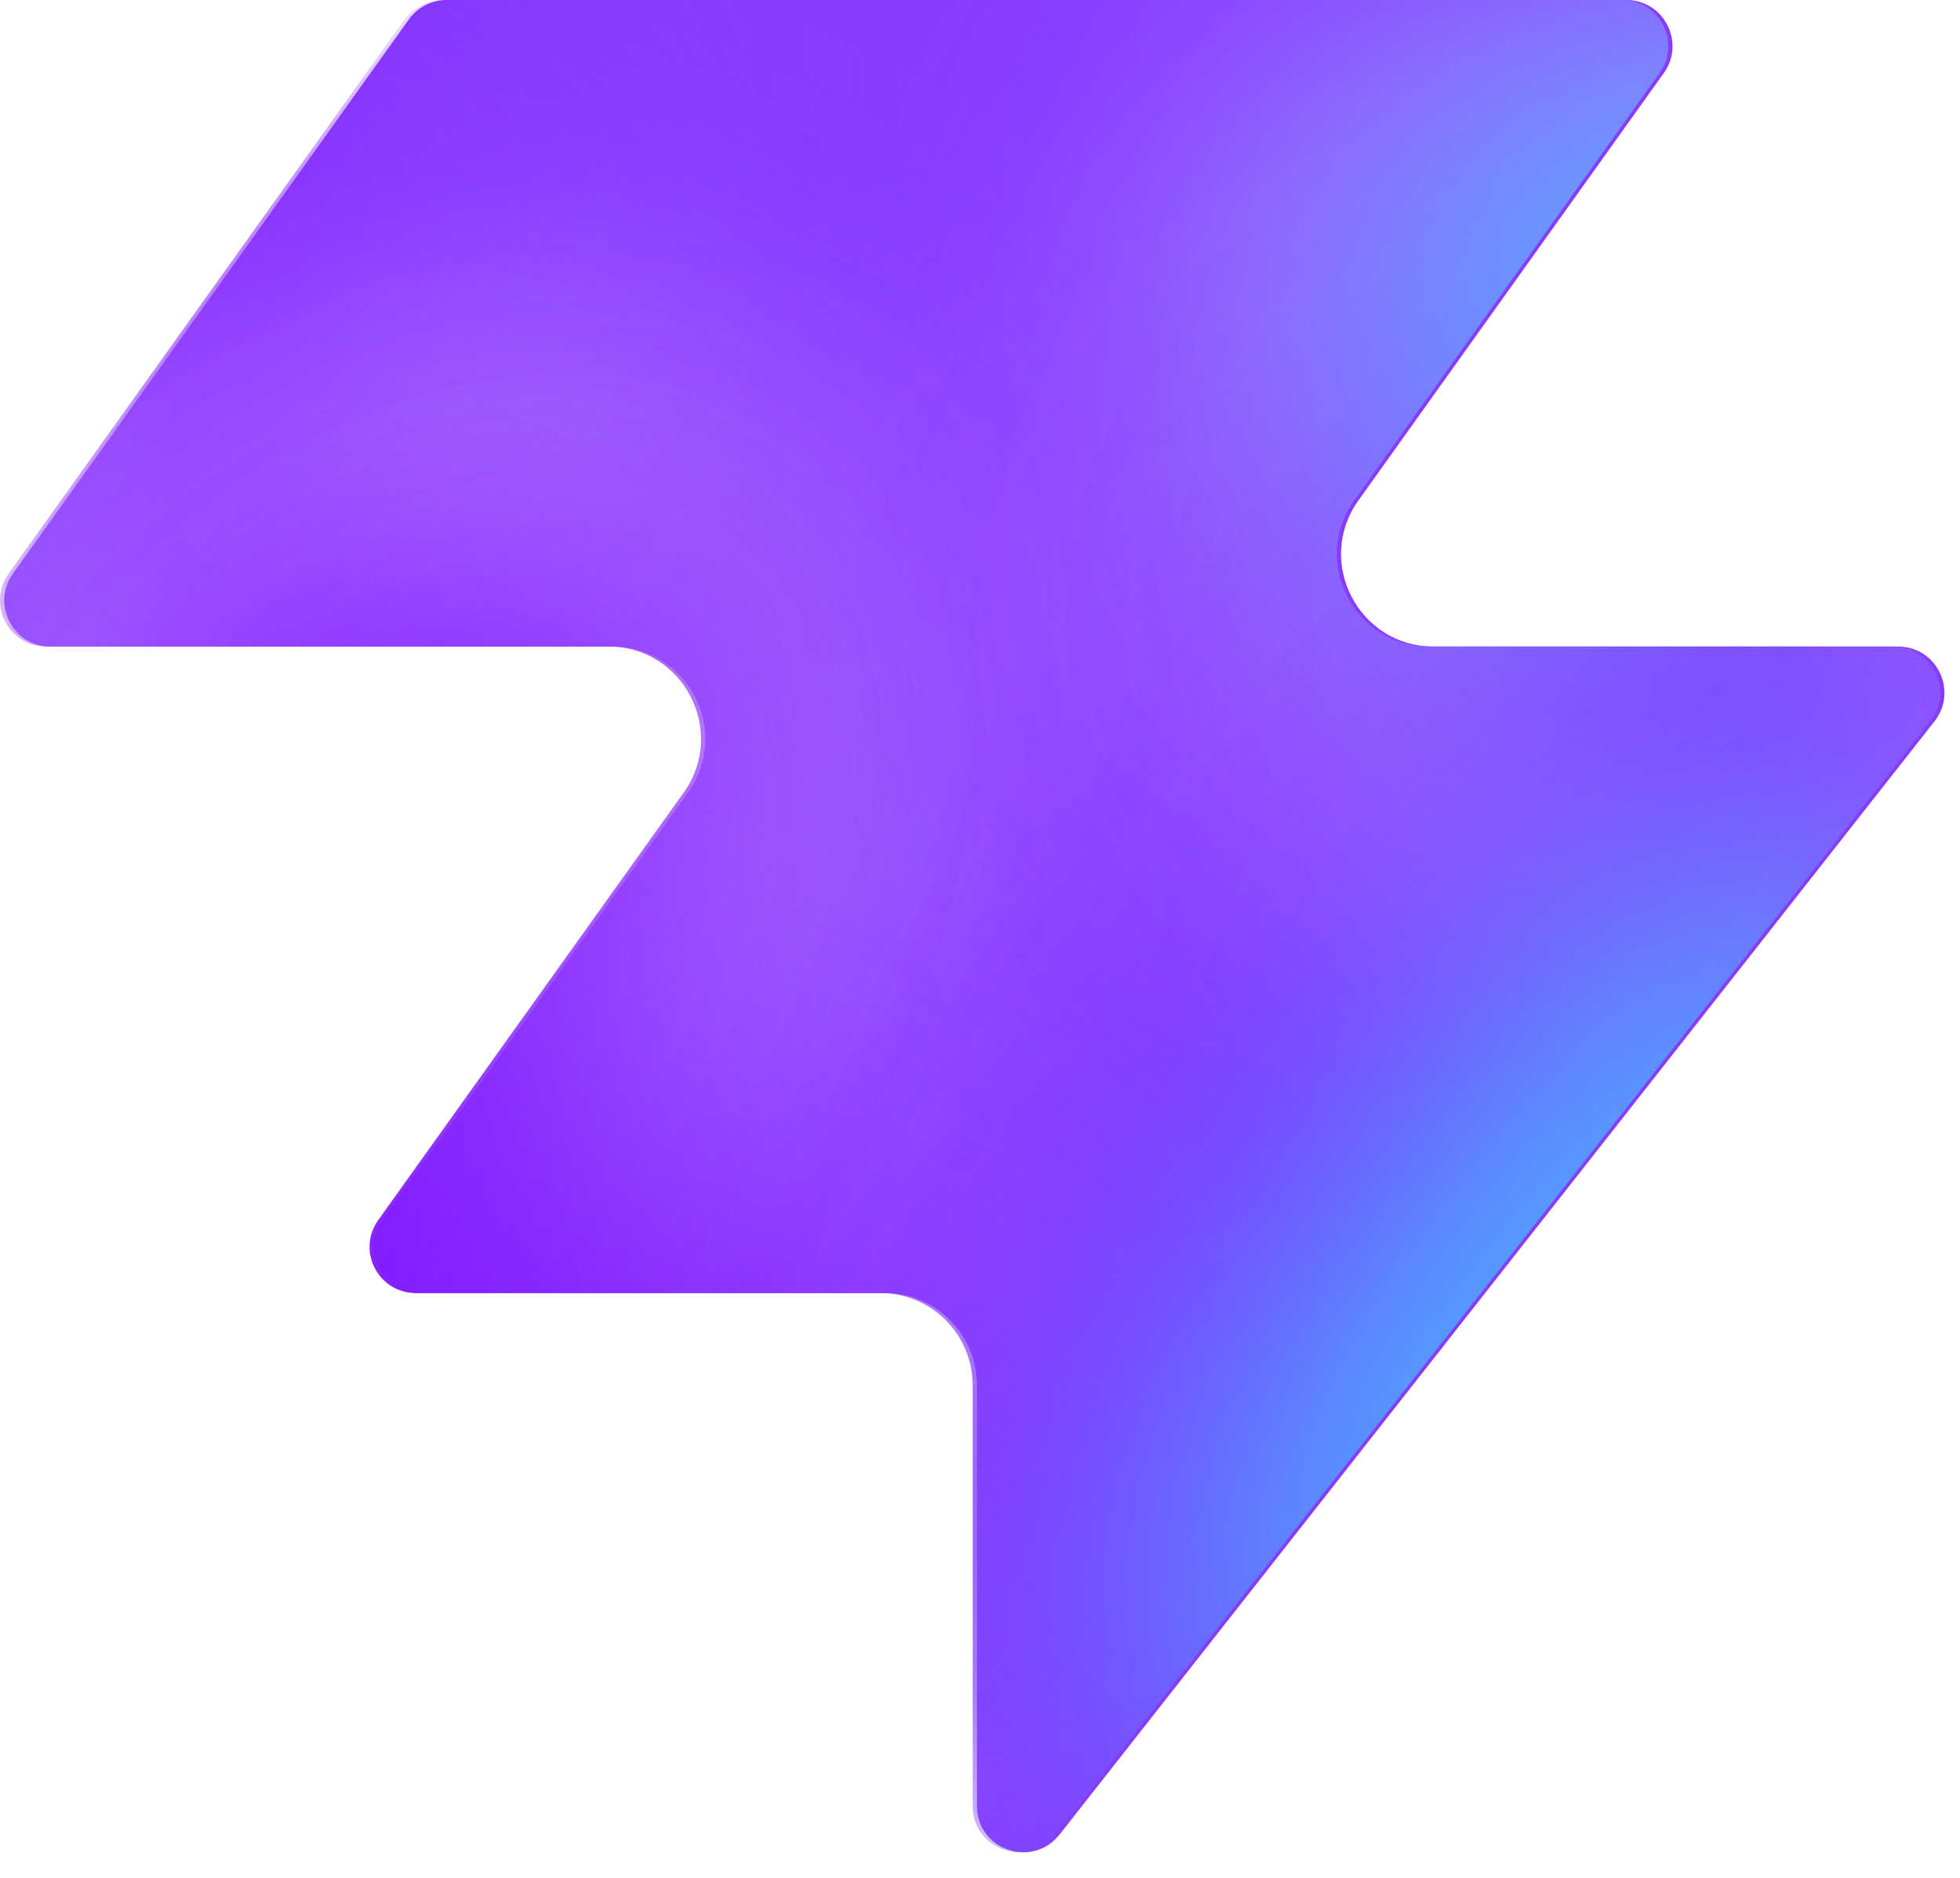
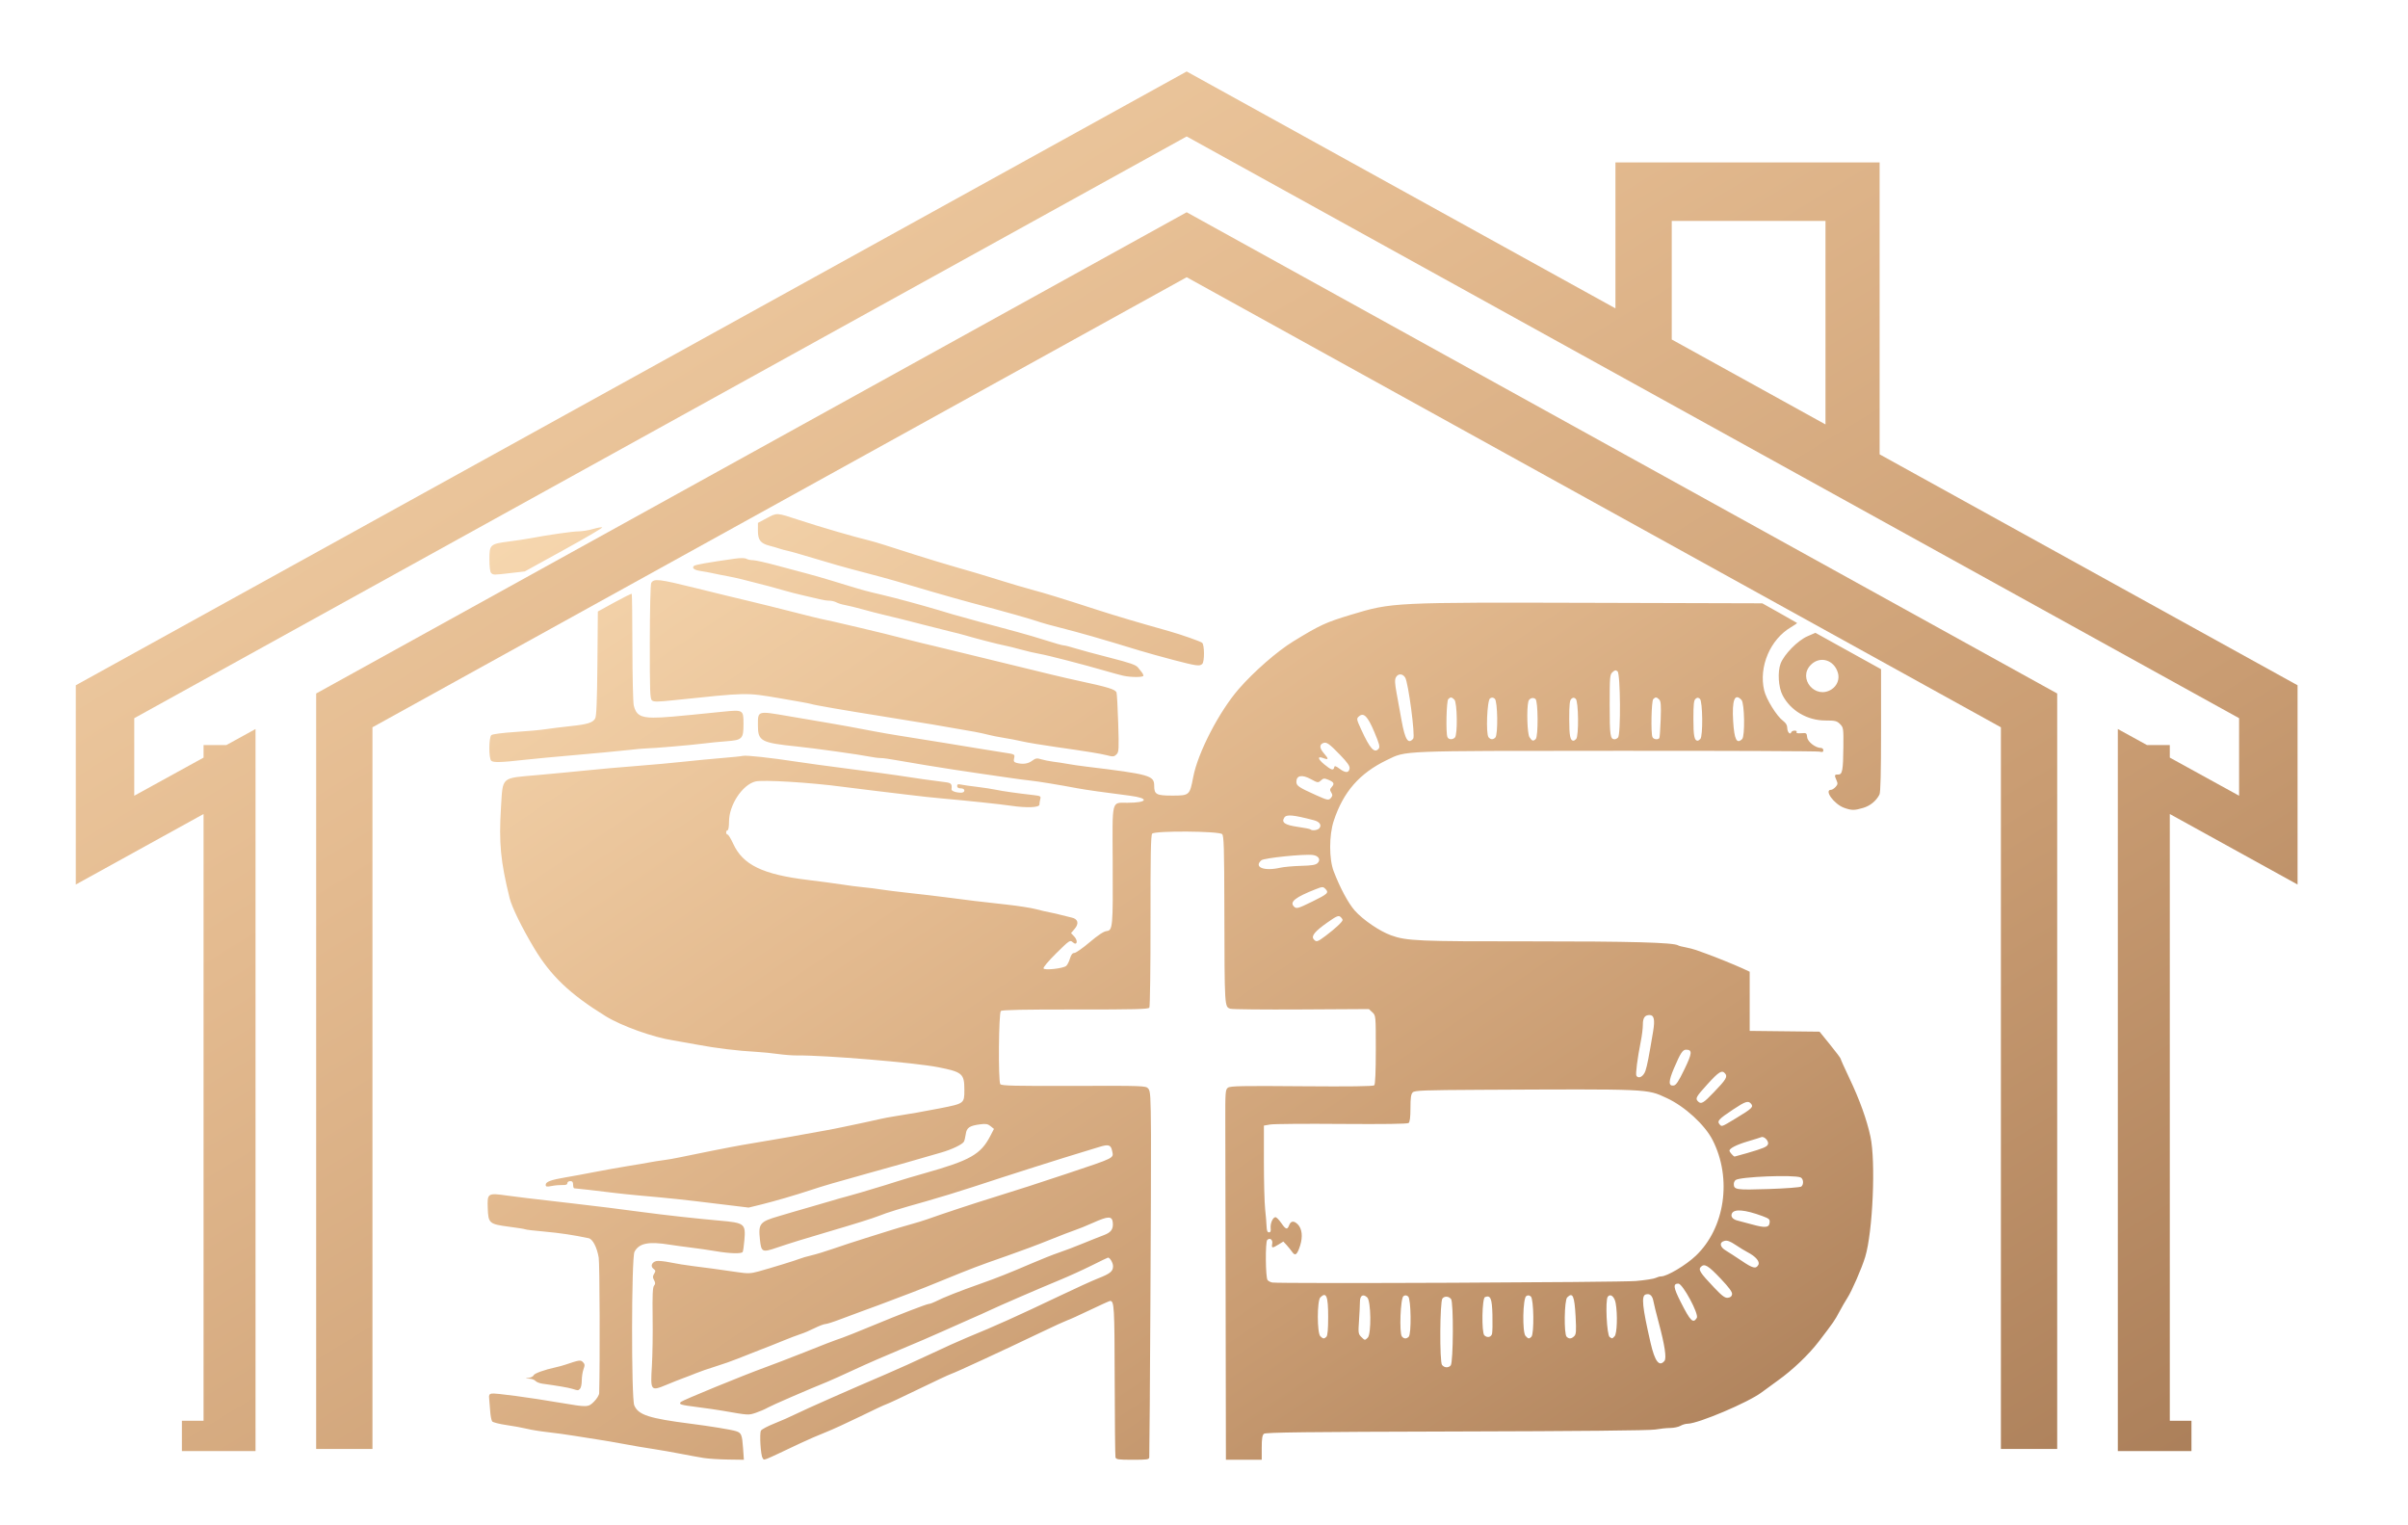
- <svg xmlns="http://www.w3.org/2000/svg" width="48" height="46" fill="none" viewBox="0 0 48 46">
-   <path fill="#863bff" d="M25.946 44.938c-.664.845-2.021.375-2.021-.698V33.937a2.26 2.26 0 0 0-2.262-2.262H10.287c-.92 0-1.456-1.04-.92-1.788l7.48-10.471c1.07-1.497 0-3.578-1.842-3.578H1.237c-.92 0-1.456-1.04-.92-1.788L10.013.474c.214-.297.556-.474.92-.474h28.894c.92 0 1.456 1.04.92 1.788l-7.48 10.471c-1.07 1.498 0 3.579 1.842 3.579h11.377c.943 0 1.473 1.088.89 1.83L25.947 44.94z" style="fill:#863bff;fill:color(display-p3 .525 .23 1);fill-opacity:1" />
-   <mask id="a" width="48" height="46" x="0" y="0" maskUnits="userSpaceOnUse" style="mask-type:alpha">
-     <path fill="#000" d="M25.842 44.938c-.664.844-2.021.375-2.021-.698V33.937a2.26 2.26 0 0 0-2.262-2.262H10.183c-.92 0-1.456-1.04-.92-1.788l7.48-10.471c1.07-1.498 0-3.579-1.842-3.579H1.133c-.92 0-1.456-1.04-.92-1.787L9.91.473c.214-.297.556-.474.92-.474h28.894c.92 0 1.456 1.04.92 1.788l-7.48 10.471c-1.07 1.498 0 3.578 1.842 3.578h11.377c.943 0 1.473 1.088.89 1.832L25.843 44.94z" style="fill:#000;fill-opacity:1" />
-   </mask>
-   <g mask="url(#a)">
-     <g filter="url(#b)">
-       <ellipse cx="5.508" cy="14.704" fill="#ede6ff" rx="5.508" ry="14.704" style="fill:#ede6ff;fill:color(display-p3 .927 .903 1);fill-opacity:1" transform="matrix(.00324 1 1 -.00324 -4.47 31.516)" />
-     </g>
-     <g filter="url(#c)">
-       <ellipse cx="10.399" cy="29.851" fill="#ede6ff" rx="10.399" ry="29.851" style="fill:#ede6ff;fill:color(display-p3 .927 .903 1);fill-opacity:1" transform="matrix(.00324 1 1 -.00324 -39.328 7.883)" />
-     </g>
-     <g filter="url(#d)">
-       <ellipse cx="5.508" cy="30.487" fill="#7e14ff" rx="5.508" ry="30.487" style="fill:#7e14ff;fill:color(display-p3 .492 .077 1);fill-opacity:1" transform="rotate(89.814 -25.913 -14.639)scale(1 -1)" />
-     </g>
-     <g filter="url(#e)">
-       <ellipse cx="5.508" cy="30.599" fill="#7e14ff" rx="5.508" ry="30.599" style="fill:#7e14ff;fill:color(display-p3 .492 .077 1);fill-opacity:1" transform="rotate(89.814 -32.644 -3.334)scale(1 -1)" />
-     </g>
-     <g filter="url(#f)">
-       <ellipse cx="5.508" cy="30.599" fill="#7e14ff" rx="5.508" ry="30.599" style="fill:#7e14ff;fill:color(display-p3 .492 .077 1);fill-opacity:1" transform="matrix(.00324 1 1 -.00324 -34.34 30.47)" />
-     </g>
-     <g filter="url(#g)">
-       <ellipse cx="14.072" cy="22.078" fill="#ede6ff" rx="14.072" ry="22.078" style="fill:#ede6ff;fill:color(display-p3 .927 .903 1);fill-opacity:1" transform="rotate(93.35 24.506 48.493)scale(-1 1)" />
-     </g>
-     <g filter="url(#h)">
-       <ellipse cx="3.47" cy="21.501" fill="#7e14ff" rx="3.47" ry="21.501" style="fill:#7e14ff;fill:color(display-p3 .492 .077 1);fill-opacity:1" transform="rotate(89.009 28.708 47.59)scale(-1 1)" />
-     </g>
-     <g filter="url(#i)">
-       <ellipse cx="3.47" cy="21.501" fill="#7e14ff" rx="3.47" ry="21.501" style="fill:#7e14ff;fill:color(display-p3 .492 .077 1);fill-opacity:1" transform="rotate(89.009 28.708 47.59)scale(-1 1)" />
-     </g>
-     <g filter="url(#j)">
-       <ellipse cx=".387" cy="8.972" fill="#7e14ff" rx="4.407" ry="29.108" style="fill:#7e14ff;fill:color(display-p3 .492 .077 1);fill-opacity:1" transform="rotate(39.51 .387 8.972)" />
-     </g>
-     <g filter="url(#k)">
-       <ellipse cx="47.523" cy="-6.092" fill="#7e14ff" rx="4.407" ry="29.108" style="fill:#7e14ff;fill:color(display-p3 .492 .077 1);fill-opacity:1" transform="rotate(37.892 47.523 -6.092)" />
-     </g>
-     <g filter="url(#l)">
-       <ellipse cx="41.412" cy="6.333" fill="#47bfff" rx="5.971" ry="9.665" style="fill:#47bfff;fill:color(display-p3 .28 .748 1);fill-opacity:1" transform="rotate(37.892 41.412 6.333)" />
-     </g>
-     <g filter="url(#m)">
-       <ellipse cx="-1.879" cy="38.332" fill="#7e14ff" rx="4.407" ry="29.108" style="fill:#7e14ff;fill:color(display-p3 .492 .077 1);fill-opacity:1" transform="rotate(37.892 -1.88 38.332)" />
-     </g>
-     <g filter="url(#n)">
-       <ellipse cx="-1.879" cy="38.332" fill="#7e14ff" rx="4.407" ry="29.108" style="fill:#7e14ff;fill:color(display-p3 .492 .077 1);fill-opacity:1" transform="rotate(37.892 -1.88 38.332)" />
-     </g>
-     <g filter="url(#o)">
-       <ellipse cx="35.651" cy="29.907" fill="#7e14ff" rx="4.407" ry="29.108" style="fill:#7e14ff;fill:color(display-p3 .492 .077 1);fill-opacity:1" transform="rotate(37.892 35.651 29.907)" />
-     </g>
-     <g filter="url(#p)">
-       <ellipse cx="38.418" cy="32.4" fill="#47bfff" rx="5.971" ry="15.297" style="fill:#47bfff;fill:color(display-p3 .28 .748 1);fill-opacity:1" transform="rotate(37.892 38.418 32.4)" />
-     </g>
-   </g>
+ <svg xmlns="http://www.w3.org/2000/svg" viewBox="0 0 556 352" role="img" aria-label="Steadfast Solutions">
  <defs>
-     <filter id="b" width="60.045" height="41.654" x="-19.77" y="16.149" color-interpolation-filters="sRGB" filterUnits="userSpaceOnUse">
-       <feFlood flood-opacity="0" result="BackgroundImageFix" />
-       <feBlend in="SourceGraphic" in2="BackgroundImageFix" result="shape" />
-       <feGaussianBlur result="effect1_foregroundBlur_2002_17158" stdDeviation="7.659" />
-     </filter>
-     <filter id="c" width="90.34" height="51.437" x="-54.613" y="-7.533" color-interpolation-filters="sRGB" filterUnits="userSpaceOnUse">
-       <feFlood flood-opacity="0" result="BackgroundImageFix" />
-       <feBlend in="SourceGraphic" in2="BackgroundImageFix" result="shape" />
-       <feGaussianBlur result="effect1_foregroundBlur_2002_17158" stdDeviation="7.659" />
-     </filter>
-     <filter id="d" width="79.355" height="29.4" x="-49.64" y="2.03" color-interpolation-filters="sRGB" filterUnits="userSpaceOnUse">
-       <feFlood flood-opacity="0" result="BackgroundImageFix" />
-       <feBlend in="SourceGraphic" in2="BackgroundImageFix" result="shape" />
-       <feGaussianBlur result="effect1_foregroundBlur_2002_17158" stdDeviation="4.596" />
-     </filter>
-     <filter id="e" width="79.579" height="29.4" x="-45.045" y="20.029" color-interpolation-filters="sRGB" filterUnits="userSpaceOnUse">
-       <feFlood flood-opacity="0" result="BackgroundImageFix" />
-       <feBlend in="SourceGraphic" in2="BackgroundImageFix" result="shape" />
-       <feGaussianBlur result="effect1_foregroundBlur_2002_17158" stdDeviation="4.596" />
-     </filter>
-     <filter id="f" width="79.579" height="29.4" x="-43.513" y="21.178" color-interpolation-filters="sRGB" filterUnits="userSpaceOnUse">
-       <feFlood flood-opacity="0" result="BackgroundImageFix" />
-       <feBlend in="SourceGraphic" in2="BackgroundImageFix" result="shape" />
-       <feGaussianBlur result="effect1_foregroundBlur_2002_17158" stdDeviation="4.596" />
-     </filter>
-     <filter id="g" width="74.749" height="58.852" x="15.756" y="-17.901" color-interpolation-filters="sRGB" filterUnits="userSpaceOnUse">
-       <feFlood flood-opacity="0" result="BackgroundImageFix" />
-       <feBlend in="SourceGraphic" in2="BackgroundImageFix" result="shape" />
-       <feGaussianBlur result="effect1_foregroundBlur_2002_17158" stdDeviation="7.659" />
-     </filter>
-     <filter id="h" width="61.377" height="25.362" x="23.548" y="2.284" color-interpolation-filters="sRGB" filterUnits="userSpaceOnUse">
-       <feFlood flood-opacity="0" result="BackgroundImageFix" />
-       <feBlend in="SourceGraphic" in2="BackgroundImageFix" result="shape" />
-       <feGaussianBlur result="effect1_foregroundBlur_2002_17158" stdDeviation="4.596" />
-     </filter>
-     <filter id="i" width="61.377" height="25.362" x="23.548" y="2.284" color-interpolation-filters="sRGB" filterUnits="userSpaceOnUse">
-       <feFlood flood-opacity="0" result="BackgroundImageFix" />
-       <feBlend in="SourceGraphic" in2="BackgroundImageFix" result="shape" />
-       <feGaussianBlur result="effect1_foregroundBlur_2002_17158" stdDeviation="4.596" />
-     </filter>
-     <filter id="j" width="56.045" height="63.649" x="-27.636" y="-22.853" color-interpolation-filters="sRGB" filterUnits="userSpaceOnUse">
-       <feFlood flood-opacity="0" result="BackgroundImageFix" />
-       <feBlend in="SourceGraphic" in2="BackgroundImageFix" result="shape" />
-       <feGaussianBlur result="effect1_foregroundBlur_2002_17158" stdDeviation="4.596" />
-     </filter>
-     <filter id="k" width="54.814" height="64.646" x="20.116" y="-38.415" color-interpolation-filters="sRGB" filterUnits="userSpaceOnUse">
-       <feFlood flood-opacity="0" result="BackgroundImageFix" />
-       <feBlend in="SourceGraphic" in2="BackgroundImageFix" result="shape" />
-       <feGaussianBlur result="effect1_foregroundBlur_2002_17158" stdDeviation="4.596" />
-     </filter>
-     <filter id="l" width="33.541" height="35.313" x="24.641" y="-11.323" color-interpolation-filters="sRGB" filterUnits="userSpaceOnUse">
-       <feFlood flood-opacity="0" result="BackgroundImageFix" />
-       <feBlend in="SourceGraphic" in2="BackgroundImageFix" result="shape" />
-       <feGaussianBlur result="effect1_foregroundBlur_2002_17158" stdDeviation="4.596" />
-     </filter>
-     <filter id="m" width="54.814" height="64.646" x="-29.286" y="6.009" color-interpolation-filters="sRGB" filterUnits="userSpaceOnUse">
-       <feFlood flood-opacity="0" result="BackgroundImageFix" />
-       <feBlend in="SourceGraphic" in2="BackgroundImageFix" result="shape" />
-       <feGaussianBlur result="effect1_foregroundBlur_2002_17158" stdDeviation="4.596" />
-     </filter>
-     <filter id="n" width="54.814" height="64.646" x="-29.286" y="6.009" color-interpolation-filters="sRGB" filterUnits="userSpaceOnUse">
-       <feFlood flood-opacity="0" result="BackgroundImageFix" />
-       <feBlend in="SourceGraphic" in2="BackgroundImageFix" result="shape" />
-       <feGaussianBlur result="effect1_foregroundBlur_2002_17158" stdDeviation="4.596" />
-     </filter>
-     <filter id="o" width="54.814" height="64.646" x="8.244" y="-2.416" color-interpolation-filters="sRGB" filterUnits="userSpaceOnUse">
-       <feFlood flood-opacity="0" result="BackgroundImageFix" />
-       <feBlend in="SourceGraphic" in2="BackgroundImageFix" result="shape" />
-       <feGaussianBlur result="effect1_foregroundBlur_2002_17158" stdDeviation="4.596" />
-     </filter>
-     <filter id="p" width="39.409" height="43.623" x="18.713" y="10.588" color-interpolation-filters="sRGB" filterUnits="userSpaceOnUse">
-       <feFlood flood-opacity="0" result="BackgroundImageFix" />
-       <feBlend in="SourceGraphic" in2="BackgroundImageFix" result="shape" />
-       <feGaussianBlur result="effect1_foregroundBlur_2002_17158" stdDeviation="4.596" />
-     </filter>
+     <linearGradient id="foil" x1="0" y1="0" x2="1" y2="1">
+       <stop offset="0" stop-color="#F7D8B0" />
+       <stop offset=".35" stop-color="#E4BB90" />
+       <stop offset=".7" stop-color="#C99C72" />
+       <stop offset="1" stop-color="#A97D58" />
+     </linearGradient>
+     <linearGradient id="plateFoil" x1="0" y1="0" x2="0" y2="1">
+       <stop offset="0" stop-color="#F3D2A8" />
+       <stop offset=".55" stop-color="#DDB287" />
+       <stop offset="1" stop-color="#B88B63" />
+     </linearGradient>
  </defs>
+   <path fill="url(#foil)" d="M274.0 31.5L31.0 165.8L31.0 183.7L59.0 168.3L59.0 181.3L17.5 204.2L17.5 158.2L274.0 16.5ZM274.0 16.5L530.5 158.2L530.5 204.2L489.0 181.3L489.0 168.3L517.0 183.7L517.0 165.8L274.0 31.5ZM274.0 64.0L86.0 167.9L86.0 334.5L73.0 334.5L73.0 160.1L274.0 49.0ZM274.0 49.0L475.0 160.1L475.0 334.5L462.0 334.5L462.0 167.9L274.0 64.0ZM47.0 172.0L59.0 172.0L59.0 335.0L47.0 335.0ZM501.0 335.0L489.0 335.0L489.0 172.0L501.0 172.0ZM42.0 328.0L59.0 328.0L59.0 335.0L42.0 335.0ZM506.0 335.0L489.0 335.0L489.0 328.0L506.0 328.0ZM373.0 37.5L386.0 37.5L386.0 82.0L373.0 82.0ZM421.5 37.5L434.0 37.5L434.0 110.0L421.5 110.0ZM373.0 37.5L434.0 37.5L434.0 51.0L373.0 51.0Z" />
+   <path fill="url(#foil)" fill-rule="evenodd" d="M162.50 336.59C161.40 336.41 159.00 335.98 157.17 335.62C155.33 335.26 152.48 334.76 150.83 334.51C149.18 334.27 146.18 333.76 144.17 333.38C142.15 333.00 139.45 332.54 138.17 332.35C136.88 332.16 134.41 331.77 132.67 331.48C130.92 331.19 128.15 330.81 126.50 330.63C124.85 330.45 122.67 330.10 121.67 329.85C120.66 329.60 118.52 329.21 116.91 328.98C115.31 328.75 113.84 328.37 113.65 328.15C113.46 327.92 113.24 326.78 113.17 325.62C113.09 324.45 112.98 323.13 112.93 322.68C112.86 322.08 113.01 321.82 113.50 321.72C114.29 321.56 122.23 322.62 129.67 323.89C135.62 324.90 135.84 324.90 137.16 323.57C137.81 322.93 138.34 322.05 138.35 321.62C138.55 314.32 138.47 291.70 138.24 290.34C137.84 287.96 136.86 286.05 135.91 285.85C132.58 285.14 129.21 284.63 125.68 284.32C123.40 284.12 121.42 283.89 121.29 283.80C121.15 283.72 119.44 283.44 117.47 283.19C112.95 282.59 112.74 282.41 112.62 278.90C112.49 275.43 112.59 275.37 117.17 276.02C119.37 276.33 122.55 276.71 132.33 277.83C137.58 278.43 143.40 279.15 148.33 279.82C153.48 280.51 160.50 281.29 166.12 281.79C171.94 282.30 172.19 282.50 171.88 286.28C171.76 287.62 171.59 288.86 171.48 289.03C171.21 289.48 168.47 289.40 165.29 288.85C163.76 288.59 161.15 288.21 159.50 288.01C157.85 287.81 155.67 287.51 154.67 287.35C149.76 286.55 147.53 287.00 146.50 289.00C145.79 290.37 145.75 322.76 146.45 324.44C147.38 326.65 149.85 327.45 159.50 328.68C163.84 329.23 168.76 330.03 169.89 330.38C171.18 330.77 171.35 331.16 171.58 334.42L171.76 337.00L168.13 336.95C166.13 336.92 163.60 336.76 162.50 336.59ZM176.08 336.58C175.64 336.02 175.33 330.93 175.70 330.27C175.86 329.98 177.23 329.25 178.74 328.65C180.26 328.05 182.50 327.06 183.73 326.45C186.01 325.32 196.13 320.85 204.50 317.27C207.07 316.18 211.64 314.11 214.67 312.68C217.69 311.25 221.52 309.52 223.17 308.84C230.01 306.03 234.78 303.88 244.71 299.15C248.31 297.43 252.29 295.62 253.54 295.13C256.35 294.03 257.00 293.50 257.00 292.31C257.00 291.54 256.29 290.33 255.83 290.33C255.76 290.33 254.08 291.14 252.10 292.13C250.12 293.12 246.78 294.64 244.67 295.51C239.64 297.59 230.61 301.50 228.50 302.51C227.58 302.95 225.63 303.82 224.17 304.45C222.70 305.08 219.78 306.38 217.67 307.34C215.56 308.30 211.21 310.17 208.00 311.50C204.79 312.83 199.99 314.92 197.33 316.16C194.67 317.39 191.83 318.68 191.00 319.01C186.38 320.88 178.24 324.41 177.28 324.96C176.67 325.32 175.42 325.85 174.51 326.16C172.78 326.73 172.93 326.74 166.83 325.68C165.73 325.48 163.13 325.11 161.04 324.84C157.06 324.33 156.66 324.21 157.22 323.64C157.63 323.24 171.57 317.52 176.67 315.67C178.59 314.97 182.12 313.62 184.50 312.67C189.99 310.48 192.81 309.39 194.50 308.83C195.23 308.58 198.23 307.38 201.17 306.16C207.80 303.41 214.04 301.00 214.56 301.00C214.77 301.00 215.37 300.78 215.89 300.52C217.85 299.52 221.56 298.06 226.50 296.32C230.00 295.09 233.27 293.79 238.17 291.68C240.37 290.73 243.22 289.60 244.50 289.17C245.78 288.74 248.26 287.80 250.00 287.08C251.74 286.36 253.88 285.52 254.75 285.19C256.54 284.54 257.09 283.79 256.94 282.23C256.79 280.71 255.90 280.71 252.43 282.27C250.82 282.99 248.90 283.77 248.17 284.00C247.43 284.24 244.81 285.25 242.33 286.25C239.86 287.26 235.36 288.94 232.33 289.99C225.97 292.20 224.21 292.88 217.83 295.49C215.27 296.55 211.97 297.86 210.50 298.41C209.03 298.96 207.08 299.70 206.17 300.05C204.16 300.83 201.59 301.78 198.67 302.84C197.47 303.27 195.30 304.08 193.83 304.64C192.37 305.20 190.90 305.66 190.57 305.67C190.25 305.67 189.12 306.10 188.07 306.62C187.02 307.15 185.57 307.76 184.83 307.99C184.10 308.22 182.30 308.91 180.83 309.51C179.37 310.12 176.89 311.10 175.33 311.69C173.78 312.29 171.53 313.17 170.33 313.66C169.14 314.15 166.82 314.96 165.17 315.47C163.52 315.98 161.49 316.68 160.67 317.03C159.84 317.37 158.57 317.87 157.83 318.13C157.10 318.39 155.34 319.09 153.92 319.68C150.23 321.21 150.17 321.14 150.52 315.34C150.67 312.86 150.75 307.79 150.69 304.08C150.62 299.01 150.70 297.20 151.01 296.82C151.35 296.41 151.35 296.16 151.02 295.53C150.68 294.91 150.69 294.62 151.04 294.05C151.42 293.45 151.40 293.29 150.89 292.92C150.13 292.36 150.47 291.39 151.53 291.13C151.97 291.02 153.41 291.16 154.74 291.44C156.08 291.72 158.52 292.11 160.17 292.31C163.19 292.68 165.64 293.01 170.44 293.71C172.67 294.04 173.34 294.01 175.11 293.53C178.16 292.69 183.71 290.98 184.67 290.59C185.12 290.40 186.33 290.05 187.33 289.82C188.34 289.59 190.67 288.88 192.50 288.24C194.33 287.61 197.63 286.52 199.83 285.84C202.03 285.15 204.66 284.33 205.67 284.01C206.67 283.69 208.70 283.09 210.17 282.68C211.63 282.27 213.36 281.75 214.00 281.51C217.52 280.25 224.99 277.78 229.67 276.34C234.35 274.90 240.46 272.93 246.33 270.96C257.65 267.17 257.14 267.43 256.79 265.70C256.50 264.26 255.95 264.11 253.70 264.82C252.68 265.15 251.16 265.61 250.33 265.85C246.30 267.04 232.47 271.43 224.67 274.01C221.46 275.06 216.58 276.56 213.83 277.33C207.62 279.07 204.92 279.90 203.00 280.67C201.51 281.26 197.54 282.51 191.17 284.38C185.80 285.95 182.36 287.02 179.35 288.04C175.98 289.19 175.77 289.08 175.46 286.11C175.08 282.47 175.43 282.04 179.83 280.76C180.75 280.49 182.17 280.07 183.00 279.82C183.83 279.58 185.85 278.99 187.50 278.52C189.15 278.05 191.17 277.46 192.00 277.21C192.83 276.95 194.47 276.48 195.67 276.17C196.86 275.85 198.21 275.47 198.67 275.32C199.12 275.17 200.62 274.72 202.00 274.32C203.38 273.92 205.55 273.25 206.83 272.83C208.12 272.41 211.12 271.52 213.50 270.85C224.03 267.88 226.45 266.51 228.67 262.23L229.50 260.62L228.73 259.99C228.11 259.48 227.63 259.39 226.39 259.55C223.86 259.87 223.19 260.32 222.99 261.84C222.89 262.57 222.69 263.36 222.55 263.59C222.15 264.23 219.74 265.38 217.33 266.07C216.14 266.41 214.34 266.93 213.33 267.22C209.33 268.39 208.22 268.70 200.67 270.80C193.06 272.91 190.10 273.77 187.00 274.80C183.66 275.91 178.66 277.36 175.85 278.05L172.86 278.78L165.51 277.89C158.03 276.97 154.36 276.58 147.83 276.01C145.82 275.83 142.97 275.54 141.50 275.35C138.35 274.95 132.94 274.34 132.58 274.33C132.45 274.33 132.33 273.96 132.33 273.50C132.33 272.89 132.16 272.67 131.67 272.67C131.30 272.67 131.00 272.88 131.00 273.14C131.00 273.47 130.66 273.60 129.92 273.57C129.32 273.55 128.20 273.64 127.42 273.79C126.23 274.02 126.00 273.97 126.00 273.52C126.00 272.83 127.19 272.38 130.50 271.82C131.97 271.58 135.04 271.01 137.33 270.56C139.62 270.12 143.08 269.50 145.00 269.19C146.92 268.89 149.17 268.50 150.00 268.34C150.83 268.18 152.25 267.95 153.17 267.84C154.08 267.73 155.81 267.43 157.00 267.17C160.66 266.39 169.05 264.73 171.33 264.34C172.53 264.13 175.67 263.60 178.33 263.15C180.99 262.71 184.37 262.11 185.83 261.83C187.30 261.55 189.40 261.17 190.50 260.99C191.60 260.80 193.55 260.42 194.83 260.14C196.12 259.86 198.29 259.40 199.67 259.12C201.04 258.84 202.69 258.47 203.34 258.31C203.99 258.15 205.49 257.87 206.67 257.69C209.57 257.25 213.94 256.48 217.00 255.87C222.68 254.75 222.67 254.76 222.67 251.59C222.67 247.88 222.21 247.48 216.65 246.38C211.26 245.31 190.47 243.58 184.00 243.66C182.99 243.67 181.04 243.52 179.67 243.33C178.29 243.13 176.04 242.91 174.67 242.83C170.37 242.60 165.33 241.99 161.00 241.17C158.71 240.74 156.16 240.29 155.33 240.16C150.83 239.48 143.45 236.83 139.83 234.59C131.55 229.47 127.15 225.27 123.29 218.82C120.48 214.12 118.19 209.43 117.67 207.33C115.58 198.85 115.17 194.62 115.67 186.50C116.13 179.16 115.54 179.69 124.11 178.93C127.62 178.62 132.75 178.13 135.50 177.85C138.25 177.56 143.42 177.10 147.00 176.83C150.58 176.55 155.53 176.11 158.00 175.83C160.47 175.56 164.38 175.19 166.67 175.00C168.96 174.82 171.17 174.59 171.58 174.49C172.34 174.32 178.02 174.94 183.83 175.83C185.67 176.12 191.17 176.87 196.07 177.50C200.96 178.13 205.91 178.80 207.07 178.98C210.05 179.46 216.58 180.39 218.25 180.57C219.63 180.73 219.85 180.98 219.70 182.21C219.65 182.61 220.70 182.99 221.92 183.00C222.36 183.00 222.67 182.80 222.67 182.50C222.67 182.19 222.35 182.00 221.83 182.00C221.29 182.00 221.00 181.81 221.00 181.46C221.00 181.05 221.21 180.97 221.92 181.13C222.42 181.24 224.11 181.48 225.67 181.66C227.22 181.85 229.17 182.15 230.00 182.33C231.40 182.64 234.97 183.14 238.78 183.57C240.22 183.74 240.37 183.83 240.20 184.46C240.09 184.85 240.01 185.43 240.00 185.75C240.00 186.44 237.04 186.55 233.33 186.00C231.06 185.66 223.19 184.83 217.50 184.33C215.67 184.17 212.29 183.81 210.00 183.52C207.71 183.24 203.88 182.78 201.50 182.50C199.12 182.22 196.04 181.83 194.67 181.65C187.17 180.64 176.06 179.97 174.38 180.42C171.37 181.22 168.33 185.87 168.33 189.66C168.33 190.78 168.19 191.67 168.00 191.67C167.82 191.67 167.67 191.89 167.67 192.17C167.67 192.44 167.82 192.67 168.00 192.67C168.18 192.67 168.75 193.60 169.28 194.75C171.52 199.68 176.11 201.89 186.67 203.16C189.14 203.45 192.52 203.91 194.17 204.16C195.82 204.42 198.14 204.72 199.33 204.83C200.53 204.94 202.33 205.16 203.33 205.33C204.34 205.50 207.34 205.87 210.00 206.16C212.66 206.44 216.48 206.90 218.50 207.16C223.17 207.79 226.65 208.20 232.50 208.84C235.07 209.12 238.07 209.59 239.17 209.88C240.27 210.18 241.77 210.52 242.50 210.65C243.23 210.79 244.43 211.06 245.17 211.27C245.90 211.47 246.91 211.72 247.41 211.82C248.89 212.13 249.20 213.16 248.17 214.39L247.30 215.42L248.03 216.19C248.99 217.22 248.68 218.42 247.69 217.52C247.08 216.96 246.93 217.06 243.88 220.07C242.04 221.90 240.81 223.36 240.95 223.58C241.24 224.05 245.47 223.58 246.18 222.99C246.44 222.77 246.84 222.01 247.05 221.29C247.32 220.39 247.63 220.00 248.06 220.00C248.40 220.00 249.99 218.89 251.59 217.53C253.51 215.90 254.84 215.02 255.50 214.95C256.93 214.78 256.99 214.10 256.92 199.22C256.84 184.24 256.57 185.34 260.31 185.33C265.05 185.32 265.44 184.28 260.92 183.70C255.17 182.97 250.51 182.31 248.83 181.99C244.57 181.19 239.65 180.38 237.83 180.19C236.73 180.07 234.86 179.83 233.67 179.65C232.47 179.47 229.40 179.03 226.83 178.66C224.27 178.30 221.27 177.85 220.17 177.67C219.07 177.49 216.22 177.03 213.83 176.66C211.45 176.28 208.33 175.75 206.91 175.49C205.49 175.22 203.88 175.00 203.35 175.00C202.82 175.00 201.66 174.85 200.78 174.67C198.67 174.23 187.99 172.74 184.17 172.35C175.72 171.49 175.00 171.11 175.00 167.48C175.00 164.03 174.80 164.09 182.06 165.33C185.42 165.91 189.44 166.59 191.00 166.85C193.98 167.35 197.41 167.98 201.83 168.83C203.30 169.11 205.92 169.57 207.67 169.84C214.12 170.86 222.40 172.20 226.33 172.86C227.89 173.13 230.34 173.52 231.76 173.73C234.34 174.12 234.36 174.13 234.16 175.02C234.00 175.75 234.10 175.95 234.73 176.12C236.16 176.50 237.36 176.34 238.31 175.63C239.13 175.03 239.43 174.98 240.38 175.28C241.00 175.47 242.25 175.72 243.17 175.84C244.08 175.95 245.58 176.18 246.50 176.35C247.42 176.52 249.37 176.81 250.83 176.98C265.52 178.76 266.50 179.04 266.50 181.40C266.50 183.40 266.99 183.67 270.70 183.67C274.63 183.67 274.71 183.60 275.51 179.40C276.57 173.78 281.49 164.27 286.04 159.04C289.51 155.05 294.93 150.32 298.64 148.05C304.86 144.25 306.06 143.70 312.00 141.90C321.44 139.05 321.59 139.04 368.21 139.17L406.91 139.28L410.87 141.50C413.04 142.71 414.87 143.76 414.93 143.81C414.98 143.87 414.36 144.31 413.54 144.79C408.74 147.60 406.05 153.92 407.34 159.38C407.81 161.41 410.25 165.34 411.70 166.41C412.36 166.90 412.67 167.42 412.67 168.04C412.67 168.99 413.36 169.75 413.59 169.06C413.66 168.84 414.02 168.67 414.38 168.67C414.76 168.67 414.95 168.82 414.82 169.02C414.68 169.25 415.05 169.33 415.89 169.27C417.10 169.17 417.17 169.22 417.27 170.20C417.37 171.25 419.20 172.67 420.46 172.67C420.76 172.67 421.00 172.91 421.00 173.20C421.00 173.61 420.80 173.69 420.13 173.52C419.65 173.40 398.53 173.31 373.21 173.33C322.44 173.35 324.81 173.26 320.23 175.46C313.93 178.49 310.16 182.80 307.96 189.50C306.86 192.81 306.86 198.31 307.94 201.13C309.41 204.97 311.32 208.52 312.80 210.20C314.68 212.33 318.54 214.97 321.17 215.92C324.78 217.23 327.40 217.34 353.47 217.32C376.44 217.31 386.38 217.58 387.46 218.24C387.65 218.36 388.41 218.57 389.15 218.69C389.89 218.82 391.03 219.12 391.67 219.34C392.31 219.57 393.36 219.95 394.00 220.18C396.05 220.91 400.44 222.70 402.25 223.52L404.00 224.33L404.00 231.16L404.00 237.99L412.06 238.08L420.13 238.17L422.56 241.17C423.90 242.82 425.00 244.28 425.00 244.42C425.00 244.56 425.91 246.59 427.02 248.92C429.36 253.83 431.03 258.45 431.88 262.39C433.13 268.17 432.42 284.39 430.67 290.17C429.89 292.76 427.53 298.17 426.52 299.69C426.09 300.34 425.27 301.77 424.69 302.86C423.63 304.85 423.36 305.25 419.95 309.70C417.64 312.72 413.96 316.23 410.55 318.67C409.15 319.68 407.44 320.92 406.77 321.43C403.72 323.74 392.16 328.64 389.68 328.68C389.21 328.68 388.46 328.90 388.00 329.17C387.54 329.43 386.49 329.65 385.67 329.66C384.84 329.66 383.27 329.83 382.17 330.02C380.88 330.24 364.54 330.40 336.25 330.47C301.71 330.56 292.23 330.67 291.84 331.00C291.46 331.31 291.33 332.13 291.33 334.21L291.33 337.00L287.20 337.00L283.06 337.00L283.00 302.08C282.96 282.88 282.93 263.66 282.92 259.37C282.90 252.07 282.93 251.54 283.53 251.10C284.06 250.71 286.82 250.65 300.57 250.77C311.78 250.86 317.08 250.79 317.32 250.55C317.54 250.33 317.67 247.39 317.67 242.32C317.67 234.45 317.67 234.45 316.87 233.70L316.07 232.95L300.45 233.04C291.86 233.09 284.50 233.02 284.10 232.88C282.73 232.41 282.75 232.84 282.70 209.61C282.67 195.75 282.59 192.97 282.19 192.57C281.47 191.85 266.62 191.75 266.03 192.46C265.72 192.84 265.63 197.57 265.65 212.56C265.66 223.34 265.54 232.37 265.38 232.62C265.14 232.98 262.03 233.06 248.31 233.05C236.76 233.03 231.40 233.14 231.10 233.39C230.59 233.81 230.47 249.50 230.96 250.28C231.20 250.66 234.22 250.73 247.89 250.69C263.92 250.64 264.56 250.66 265.11 251.28C265.63 251.85 265.70 252.94 265.76 261.87C265.82 269.70 265.47 333.92 265.36 336.42C265.34 336.94 264.92 337.00 261.52 337.00C258.17 337.00 257.69 336.93 257.56 336.42C257.48 336.10 257.40 328.05 257.38 318.54C257.34 301.62 257.27 300.33 256.32 300.33C256.17 300.33 254.05 301.29 251.61 302.46C249.17 303.63 246.83 304.69 246.42 304.81C246.01 304.94 243.31 306.17 240.42 307.56C231.77 311.70 220.55 316.89 219.66 317.16C219.21 317.30 215.83 318.88 212.17 320.66C208.50 322.44 205.14 324.02 204.70 324.16C204.26 324.29 201.54 325.57 198.65 326.99C195.76 328.40 192.15 330.06 190.62 330.66C189.09 331.26 186.48 332.39 184.83 333.17C175.36 337.64 176.55 337.17 176.08 336.58ZM132.17 320.63C131.27 320.35 128.69 319.90 125.26 319.44C124.58 319.34 123.85 319.06 123.64 318.80C123.43 318.54 122.78 318.31 122.21 318.28C121.17 318.23 121.17 318.23 122.10 318.09C122.62 318.02 123.12 317.74 123.22 317.49C123.38 317.06 125.70 316.22 128.33 315.65C128.97 315.51 129.95 315.25 130.50 315.06C133.79 313.95 134.05 313.91 134.60 314.46C135.05 314.91 135.07 315.17 134.73 316.10C134.51 316.71 134.33 317.89 134.33 318.71C134.33 319.53 134.15 320.38 133.93 320.60C133.48 321.05 133.52 321.05 132.17 320.63ZM334.97 315.21C335.57 314.48 335.64 300.60 335.04 299.89C334.49 299.22 333.55 299.17 333.05 299.77C332.46 300.48 332.38 314.41 332.96 315.11C333.51 315.79 334.45 315.83 334.97 315.21ZM384.32 314.18C384.84 313.55 384.39 310.55 382.99 305.33C382.42 303.22 381.88 301.02 381.78 300.43C381.55 299.10 380.92 298.54 379.98 298.84C378.95 299.17 379.20 301.67 381.11 310.00C382.10 314.31 383.12 315.63 384.32 314.18ZM315.81 308.81C316.67 307.95 316.57 300.31 315.68 299.51C314.70 298.62 314.00 299.08 314.00 300.60C314.00 301.32 313.90 303.25 313.79 304.90C313.59 307.68 313.63 307.96 314.29 308.62C315.14 309.47 315.15 309.47 315.81 308.81ZM306.27 308.60C306.54 308.33 306.67 306.82 306.67 304.00C306.67 299.20 306.24 298.14 304.86 299.52C304.09 300.29 304.09 307.71 304.86 308.48C305.49 309.10 305.74 309.13 306.27 308.60ZM325.27 308.60C325.92 307.94 325.81 299.87 325.14 299.31C324.76 298.99 324.46 298.97 324.06 299.22C323.36 299.66 323.05 307.75 323.70 308.54C324.17 309.11 324.74 309.13 325.27 308.60ZM353.60 308.60C354.26 307.94 354.15 299.87 353.47 299.31C353.10 299.00 352.79 298.97 352.41 299.21C351.61 299.71 351.47 307.56 352.24 308.41C352.87 309.11 353.07 309.13 353.60 308.60ZM363.48 308.47C363.94 308.01 363.98 307.35 363.80 303.89C363.54 299.14 363.14 298.24 361.86 299.52C361.19 300.19 361.08 307.95 361.73 308.60C362.28 309.15 362.85 309.10 363.48 308.47ZM372.81 308.48C373.37 307.91 373.52 303.45 373.06 300.87C372.79 299.33 371.84 298.55 371.23 299.36C370.62 300.18 371.00 308.25 371.67 308.67C372.30 309.07 372.20 309.09 372.81 308.48ZM344.51 307.92C344.61 307.50 344.65 305.53 344.60 303.54C344.50 299.73 344.17 298.94 342.88 299.44C342.19 299.70 342.06 307.59 342.73 308.27C343.38 308.91 344.30 308.73 344.51 307.92ZM391.79 304.25C392.33 303.40 388.53 296.33 387.53 296.33C386.26 296.33 386.37 297.21 388.04 300.52C390.32 305.02 390.93 305.63 391.79 304.25ZM399.93 298.79C400.01 298.29 399.26 297.26 397.33 295.22C394.42 292.15 393.56 291.63 392.74 292.45C392.08 293.11 392.51 293.80 395.75 297.21C397.66 299.22 398.28 299.68 398.97 299.60C399.56 299.53 399.87 299.27 399.93 298.79ZM377.73 295.73C379.87 295.54 381.92 295.22 382.29 295.02C382.66 294.83 383.22 294.67 383.54 294.67C384.92 294.67 389.24 292.10 391.55 289.91C398.29 283.51 399.96 272.09 395.45 263.22C393.65 259.67 389.00 255.41 384.83 253.49C380.19 251.35 381.26 251.40 341.94 251.59C328.61 251.66 326.65 251.73 326.19 252.19C325.79 252.59 325.67 253.44 325.67 255.82C325.67 257.90 325.53 259.03 325.25 259.25C324.98 259.47 319.51 259.54 309.80 259.47C301.53 259.40 294.10 259.46 293.30 259.60L291.83 259.85L291.83 268.18C291.83 272.75 291.96 277.70 292.12 279.17C292.28 280.63 292.43 282.43 292.45 283.17C292.49 284.11 292.65 284.50 293.00 284.50C293.36 284.50 293.47 284.22 293.39 283.52C293.28 282.42 293.90 281.00 294.51 281.00C294.73 281.00 295.33 281.60 295.83 282.33C296.91 283.89 297.23 283.97 297.67 282.83C298.05 281.83 298.77 281.77 299.65 282.65C300.64 283.64 300.85 285.48 300.20 287.54C299.53 289.66 299.06 290.04 298.36 289.02C298.07 288.60 297.49 287.89 297.08 287.44L296.32 286.62L295.20 287.31C293.76 288.20 293.55 288.18 293.75 287.14C293.93 286.20 293.21 285.65 292.60 286.26C292.13 286.74 292.20 294.94 292.68 295.52C292.88 295.76 293.38 296.01 293.77 296.08C295.61 296.38 374.16 296.05 377.73 295.73ZM406.00 292.00C406.40 291.24 405.39 290.06 403.50 289.08C402.95 288.80 401.72 288.05 400.76 287.41C399.46 286.54 398.81 286.31 398.18 286.47C396.92 286.78 397.08 287.88 398.52 288.72C399.17 289.11 400.78 290.15 402.10 291.04C404.73 292.83 405.46 293.00 406.00 292.00ZM408.60 282.28C408.69 281.49 408.52 281.33 406.94 280.74C402.81 279.22 400.31 279.03 399.86 280.21C399.59 280.92 400.13 281.53 401.26 281.80C401.76 281.92 403.22 282.31 404.50 282.66C407.58 283.52 408.47 283.43 408.60 282.28ZM415.92 273.92C416.53 273.43 416.42 272.11 415.75 271.82C414.17 271.16 401.74 271.65 400.75 272.42C400.52 272.60 400.33 273.00 400.33 273.31C400.33 274.67 400.83 274.74 408.33 274.50C412.31 274.37 415.69 274.11 415.92 273.92ZM403.41 266.20C407.20 265.09 407.99 264.76 408.22 264.16C408.48 263.46 407.35 262.25 406.69 262.52C406.40 262.64 405.00 263.07 403.58 263.49C400.98 264.26 399.33 265.10 399.33 265.65C399.33 265.95 400.26 267.00 400.52 267.00C400.59 267.00 401.90 266.64 403.41 266.20ZM400.89 258.12C404.52 255.93 404.92 255.54 404.33 254.83C403.67 254.03 403.04 254.23 400.18 256.13C396.88 258.32 396.43 258.81 397.00 259.50C397.56 260.18 397.40 260.23 400.89 258.12ZM395.74 252.14C398.55 249.22 398.94 248.57 398.33 247.83C397.60 246.95 396.90 247.38 394.23 250.32C391.58 253.24 391.39 253.59 392.07 254.27C392.79 254.99 393.29 254.70 395.74 252.14ZM388.92 246.87C390.74 243.12 390.80 242.33 389.30 242.33C388.52 242.33 388.01 243.13 386.51 246.63C385.23 249.64 385.21 250.78 386.45 250.60C387.00 250.52 387.58 249.66 388.92 246.87ZM379.94 247.17C380.34 245.95 380.69 244.15 381.71 238.06C382.15 235.41 381.92 234.33 380.89 234.33C379.77 234.33 379.33 234.96 379.33 236.58C379.33 237.38 379.12 239.11 378.85 240.43C378.07 244.36 377.61 247.97 377.84 248.35C378.34 249.16 379.50 248.51 379.94 247.17ZM306.10 216.03C308.30 214.38 310.00 212.79 310.00 212.39C310.00 212.22 309.77 211.89 309.49 211.65C309.05 211.30 308.59 211.49 306.57 212.91C303.63 214.97 302.71 216.08 303.32 216.82C303.93 217.55 304.16 217.49 306.10 216.03ZM303.03 208.12C306.58 206.38 306.89 206.08 306.05 205.23C305.47 204.65 305.38 204.66 303.72 205.31C299.20 207.09 297.82 208.15 298.67 209.17C299.27 209.89 299.57 209.82 303.03 208.12ZM295.61 200.32C296.40 200.14 298.54 199.94 300.36 199.89C302.96 199.82 303.80 199.68 304.25 199.23C305.01 198.47 304.45 197.55 303.13 197.38C301.12 197.12 291.85 198.07 291.25 198.60C289.41 200.20 291.88 201.18 295.61 200.32ZM304.63 191.21C305.23 190.48 304.70 189.70 303.38 189.36C298.56 188.10 297.05 187.96 296.54 188.75C295.82 189.88 296.67 190.46 299.65 190.89C301.15 191.10 302.48 191.36 302.58 191.47C302.95 191.84 304.25 191.67 304.63 191.21ZM425.83 186.50C423.47 185.66 421.06 182.33 422.82 182.33C423.04 182.33 423.50 182.03 423.83 181.67C424.34 181.11 424.37 180.86 424.05 180.15C423.51 178.96 423.56 178.78 424.41 178.81C425.40 178.84 425.58 177.91 425.63 172.40C425.67 168.12 425.64 167.94 424.85 167.15C424.12 166.42 423.74 166.33 421.43 166.33C417.28 166.32 413.42 164.04 411.59 160.50C410.62 158.63 410.41 155.11 411.14 153.18C411.96 151.05 415.08 147.87 417.33 146.89L419.17 146.09L426.75 150.29L434.33 154.49L434.33 168.60C434.33 178.38 434.22 182.93 433.96 183.44C433.21 184.89 431.83 186.03 430.20 186.51C428.18 187.11 427.55 187.11 425.83 186.50ZM307.36 184.14C307.71 183.71 307.71 183.48 307.37 182.94C307.02 182.38 307.05 182.17 307.51 181.66C308.18 180.91 308.00 180.55 306.67 180.00C305.78 179.63 305.56 179.66 304.99 180.18C304.35 180.75 304.27 180.74 302.63 179.85C300.63 178.76 299.33 179.01 299.33 180.48C299.33 181.40 299.87 181.77 303.83 183.55C306.60 184.79 306.79 184.83 307.36 184.14ZM311.61 177.41C311.69 176.85 311.12 176.03 309.44 174.29C306.94 171.70 306.29 171.24 305.55 171.53C304.60 171.89 304.65 172.72 305.68 173.90C306.84 175.22 306.81 175.50 305.56 175.02C304.12 174.47 304.23 175.20 305.78 176.47C307.37 177.78 307.90 177.94 308.06 177.15C308.15 176.73 308.38 176.79 309.33 177.49C310.68 178.49 311.46 178.47 311.61 177.41ZM113.42 175.62C112.82 175.01 112.85 170.20 113.46 169.70C113.73 169.48 116.10 169.17 118.88 168.99C121.60 168.82 124.81 168.53 126.00 168.34C127.19 168.16 129.71 167.85 131.59 167.65C135.62 167.23 136.87 166.85 137.42 165.88C137.72 165.36 137.86 161.88 137.94 153.17L138.04 141.17L141.88 139.06C144.00 137.90 145.79 137.01 145.87 137.09C145.94 137.17 146.01 142.69 146.02 149.37C146.03 156.05 146.17 162.11 146.33 162.84C146.82 164.99 147.90 165.67 150.86 165.67C153.13 165.67 155.24 165.49 166.92 164.30C171.61 163.83 171.67 163.86 171.67 167.13C171.67 170.57 171.39 170.85 167.77 171.12C166.15 171.24 163.71 171.48 162.33 171.66C159.62 172.01 150.68 172.77 149.33 172.77C148.88 172.76 146.70 172.96 144.50 173.21C142.30 173.45 136.97 173.95 132.67 174.32C128.36 174.69 123.33 175.17 121.50 175.37C115.77 176.02 113.87 176.08 113.42 175.62ZM255.50 174.34C254.13 173.99 250.89 173.46 244.00 172.48C240.79 172.03 237.19 171.43 236.00 171.15C234.81 170.88 232.86 170.50 231.67 170.32C230.47 170.13 228.92 169.82 228.21 169.63C227.50 169.44 226.07 169.13 225.04 168.94C219.57 167.95 211.94 166.66 203.50 165.33C194.69 163.93 187.95 162.76 187.33 162.53C187.06 162.42 183.74 161.82 179.96 161.18C172.13 159.86 172.80 159.85 155.28 161.68C151.84 162.04 150.96 162.05 150.54 161.70C150.09 161.33 150.03 159.61 150.04 148.23C150.05 141.04 150.19 134.93 150.36 134.61C150.95 133.51 152.03 133.63 160.75 135.79C165.56 136.98 171.22 138.36 173.33 138.85C175.44 139.35 179.79 140.43 183.00 141.25C186.21 142.07 189.21 142.82 189.67 142.90C190.65 143.08 192.96 143.60 198.83 144.99C203.36 146.06 204.66 146.38 210.17 147.79C212.00 148.26 214.47 148.86 215.67 149.13C216.86 149.40 222.78 150.84 228.83 152.33C242.11 155.59 245.73 156.46 249.00 157.16C255.89 158.64 257.52 159.14 257.80 159.87C257.90 160.13 258.08 163.32 258.19 166.95C258.38 172.85 258.34 173.61 257.84 174.11C257.24 174.72 257.00 174.74 255.50 174.34ZM318.33 172.84C318.67 172.43 318.48 171.72 317.32 168.97C315.82 165.41 314.90 164.45 313.84 165.33C313.16 165.89 313.18 165.98 314.33 168.49C316.34 172.87 317.37 174.00 318.33 172.84ZM326.31 170.52C326.81 169.93 325.18 157.58 324.45 156.42C323.86 155.47 322.81 155.45 322.31 156.37C322.02 156.92 322.06 157.76 322.46 159.96C322.75 161.54 323.28 164.46 323.64 166.45C324.44 170.81 325.16 171.91 326.31 170.52ZM354.60 170.60C355.20 170.00 355.15 161.87 354.54 161.37C353.97 160.90 353.07 161.21 352.89 161.95C352.46 163.69 352.64 169.41 353.15 170.18C353.75 171.10 354.02 171.18 354.60 170.60ZM363.93 170.60C364.57 169.96 364.48 161.87 363.83 161.33C363.43 161.00 363.23 161.00 362.83 161.33C362.44 161.66 362.33 162.62 362.33 165.97C362.33 169.91 362.55 171.00 363.33 171.00C363.44 171.00 363.71 170.82 363.93 170.60ZM392.60 170.60C393.24 169.96 393.15 161.87 392.50 161.33C392.10 161.00 391.90 161.00 391.50 161.33C391.10 161.66 391.00 162.62 391.00 165.97C391.00 169.91 391.22 171.00 392.00 171.00C392.11 171.00 392.38 170.82 392.60 170.60ZM402.27 170.60C402.93 169.93 402.81 162.37 402.12 161.61C400.55 159.88 399.88 161.59 400.18 166.50C400.45 170.77 401.01 171.86 402.27 170.60ZM335.93 170.27C336.58 169.62 336.48 162.19 335.81 161.52C335.18 160.90 334.93 160.87 334.40 161.40C333.98 161.82 333.81 169.13 334.20 170.14C334.44 170.76 335.37 170.83 335.93 170.27ZM345.27 170.27C345.92 169.61 345.81 161.87 345.14 161.31C344.76 160.99 344.46 160.97 344.06 161.22C343.36 161.66 343.05 169.42 343.70 170.20C344.17 170.77 344.74 170.80 345.27 170.27ZM373.60 170.27C374.26 169.61 374.16 155.55 373.49 154.99C373.08 154.65 372.87 154.68 372.33 155.17C371.71 155.73 371.67 156.22 371.67 162.82C371.67 169.82 371.79 170.67 372.83 170.67C373.04 170.67 373.38 170.49 373.60 170.27ZM383.14 170.38C383.23 170.23 383.37 168.27 383.45 166.03C383.56 162.79 383.49 161.87 383.10 161.48C382.51 160.90 382.25 160.88 381.73 161.40C381.31 161.82 381.15 169.13 381.54 170.14C381.75 170.70 382.84 170.86 383.14 170.38ZM422.91 159.14C424.21 158.30 424.80 156.75 424.36 155.30C423.47 152.31 420.24 151.36 418.13 153.47C414.99 156.61 419.16 161.57 422.91 159.14ZM259.33 155.99C258.69 155.85 256.82 155.34 255.17 154.86C250.18 153.41 241.95 151.28 240.03 150.95C239.03 150.78 237.08 150.33 235.69 149.94C234.30 149.56 232.57 149.13 231.83 148.99C230.57 148.76 225.21 147.37 222.67 146.62C222.03 146.43 220.67 146.08 219.67 145.85C218.66 145.61 216.33 145.03 214.50 144.55C209.90 143.36 205.84 142.34 203.67 141.84C202.66 141.61 200.63 141.08 199.17 140.67C197.70 140.26 195.90 139.82 195.17 139.69C194.43 139.56 193.51 139.28 193.11 139.06C192.70 138.84 191.97 138.67 191.48 138.67C190.98 138.67 190.03 138.53 189.37 138.36C188.71 138.20 187.04 137.81 185.67 137.50C184.29 137.19 182.27 136.67 181.17 136.35C180.07 136.02 178.49 135.58 177.67 135.37C171.74 133.82 169.91 133.37 168.00 133.02C166.81 132.80 165.23 132.49 164.50 132.32C163.77 132.16 162.53 131.93 161.75 131.82C160.29 131.60 159.71 131.16 160.22 130.65C160.48 130.38 163.42 129.86 169.62 128.98C170.96 128.79 171.97 128.80 172.35 129.01C172.68 129.19 173.38 129.33 173.90 129.33C174.42 129.33 176.79 129.86 179.17 130.50C181.55 131.14 184.70 131.98 186.17 132.37C187.63 132.75 190.26 133.50 192.00 134.04C197.75 135.80 198.16 135.92 199.50 136.29C200.23 136.50 202.18 136.98 203.83 137.36C206.59 138.00 212.90 139.71 216.75 140.86C217.62 141.12 219.05 141.55 219.92 141.81C221.64 142.32 229.51 144.47 234.83 145.88C236.67 146.37 239.72 147.27 241.63 147.88C243.53 148.50 245.33 149.00 245.63 149.00C245.92 149.01 247.14 149.31 248.33 149.69C249.53 150.06 253.12 151.04 256.33 151.85C260.90 153.02 262.29 153.50 262.75 154.09C263.07 154.50 263.48 155.01 263.67 155.24C263.85 155.46 264.00 155.79 264.00 155.99C264.00 156.39 261.10 156.39 259.33 155.99ZM270.99 152.37C268.32 151.67 264.79 150.69 263.15 150.19C253.41 147.22 250.05 146.26 244.33 144.79C242.59 144.35 240.79 143.85 240.33 143.69C238.35 142.98 231.76 141.12 224.33 139.17C222.41 138.66 218.28 137.50 215.17 136.59C212.05 135.67 208.30 134.57 206.83 134.14C205.37 133.71 202.07 132.82 199.50 132.15C195.13 131.02 191.94 130.11 185.50 128.17C184.03 127.72 182.38 127.27 181.83 127.15C181.28 127.04 180.46 126.82 180.00 126.66C179.54 126.50 178.52 126.20 177.73 126.00C175.60 125.45 175.00 124.69 175.00 122.52L175.00 120.71L177.06 119.61C179.44 118.34 179.24 118.32 184.50 120.05C189.30 121.63 197.37 123.98 200.50 124.72C201.23 124.89 202.96 125.40 204.33 125.84C205.71 126.28 208.93 127.31 211.50 128.13C214.07 128.95 218.34 130.25 221.00 131.01C223.66 131.76 226.73 132.67 227.83 133.02C228.93 133.37 230.66 133.90 231.67 134.20C232.67 134.49 234.10 134.93 234.83 135.16C235.57 135.39 237.14 135.84 238.33 136.16C241.51 137.01 244.73 138.00 253.50 140.84C257.84 142.24 262.39 143.59 270.00 145.73C272.70 146.49 277.17 148.06 277.57 148.39C278.12 148.85 278.15 152.72 277.60 153.27C277.01 153.85 276.32 153.76 270.99 152.37ZM113.40 132.27C113.15 132.02 113.00 130.81 113.00 129.11C113.00 125.73 113.17 125.57 117.50 125.01C119.15 124.80 121.25 124.48 122.17 124.31C126.64 123.47 132.24 122.67 133.57 122.67C134.39 122.67 135.88 122.43 136.87 122.14C137.87 121.85 138.85 121.67 139.05 121.74C139.26 121.81 135.32 124.13 130.30 126.89L121.17 131.92L117.94 132.29C113.95 132.76 113.89 132.76 113.40 132.27Z" />
</svg>
